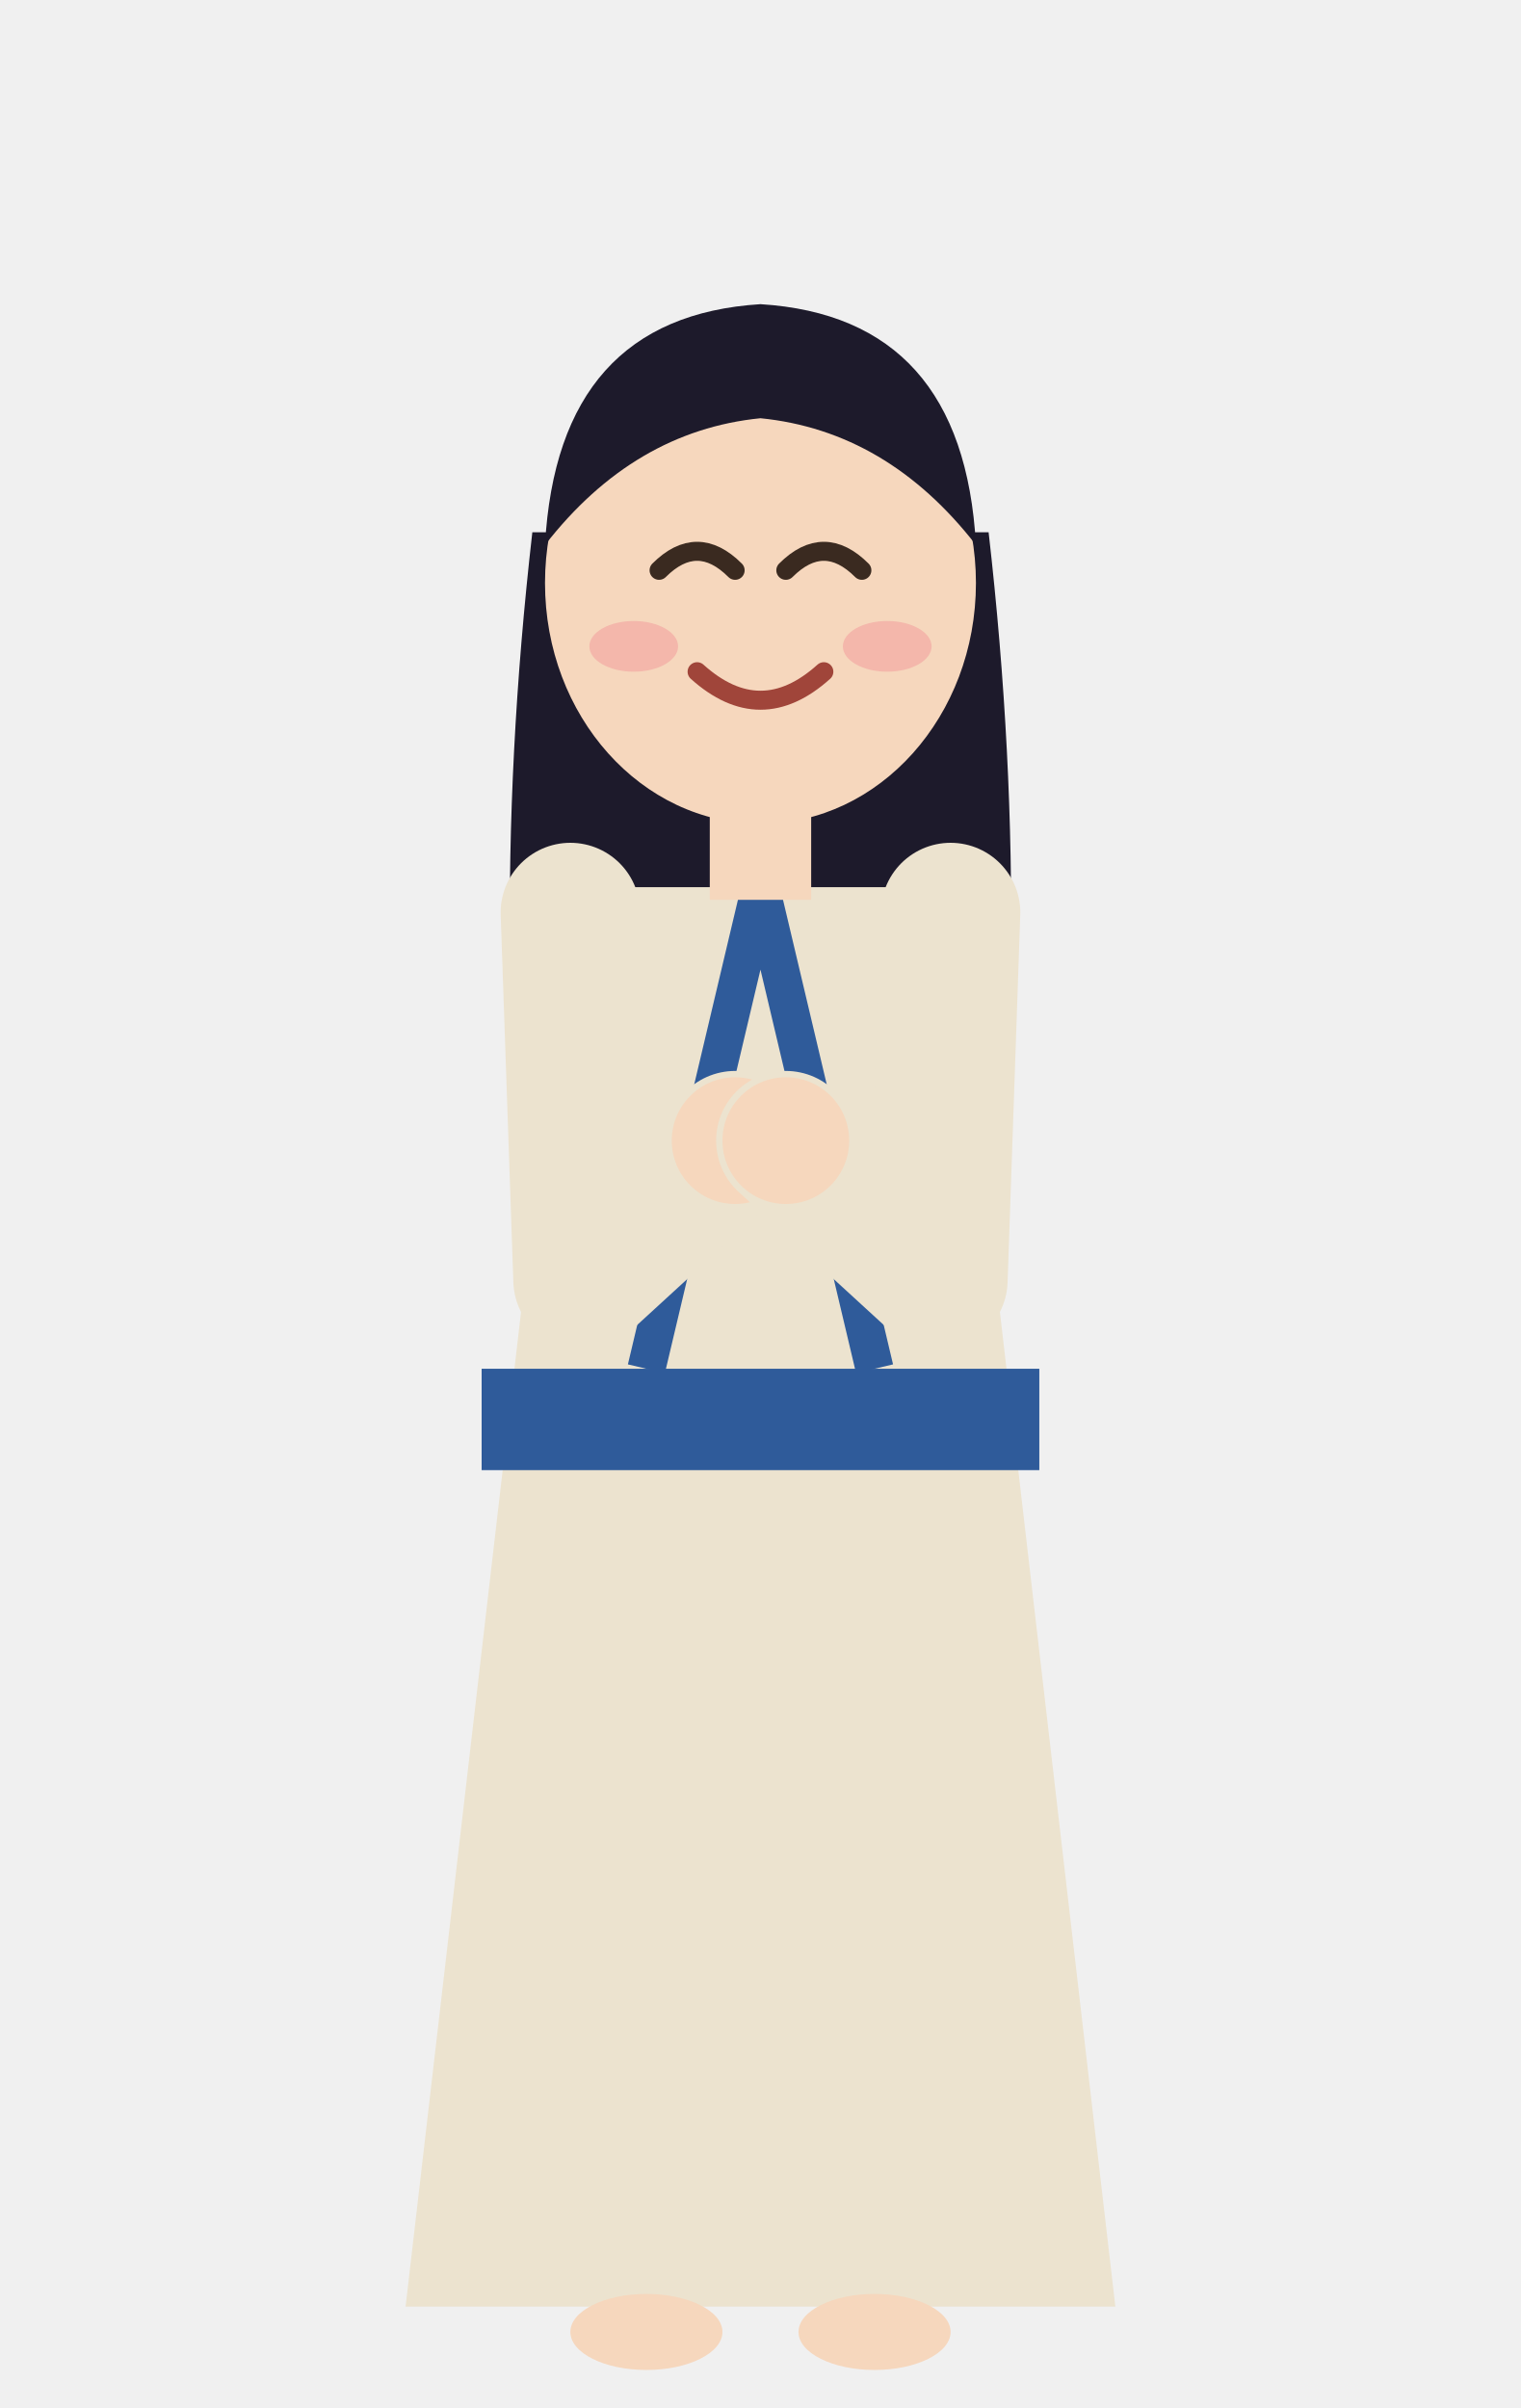
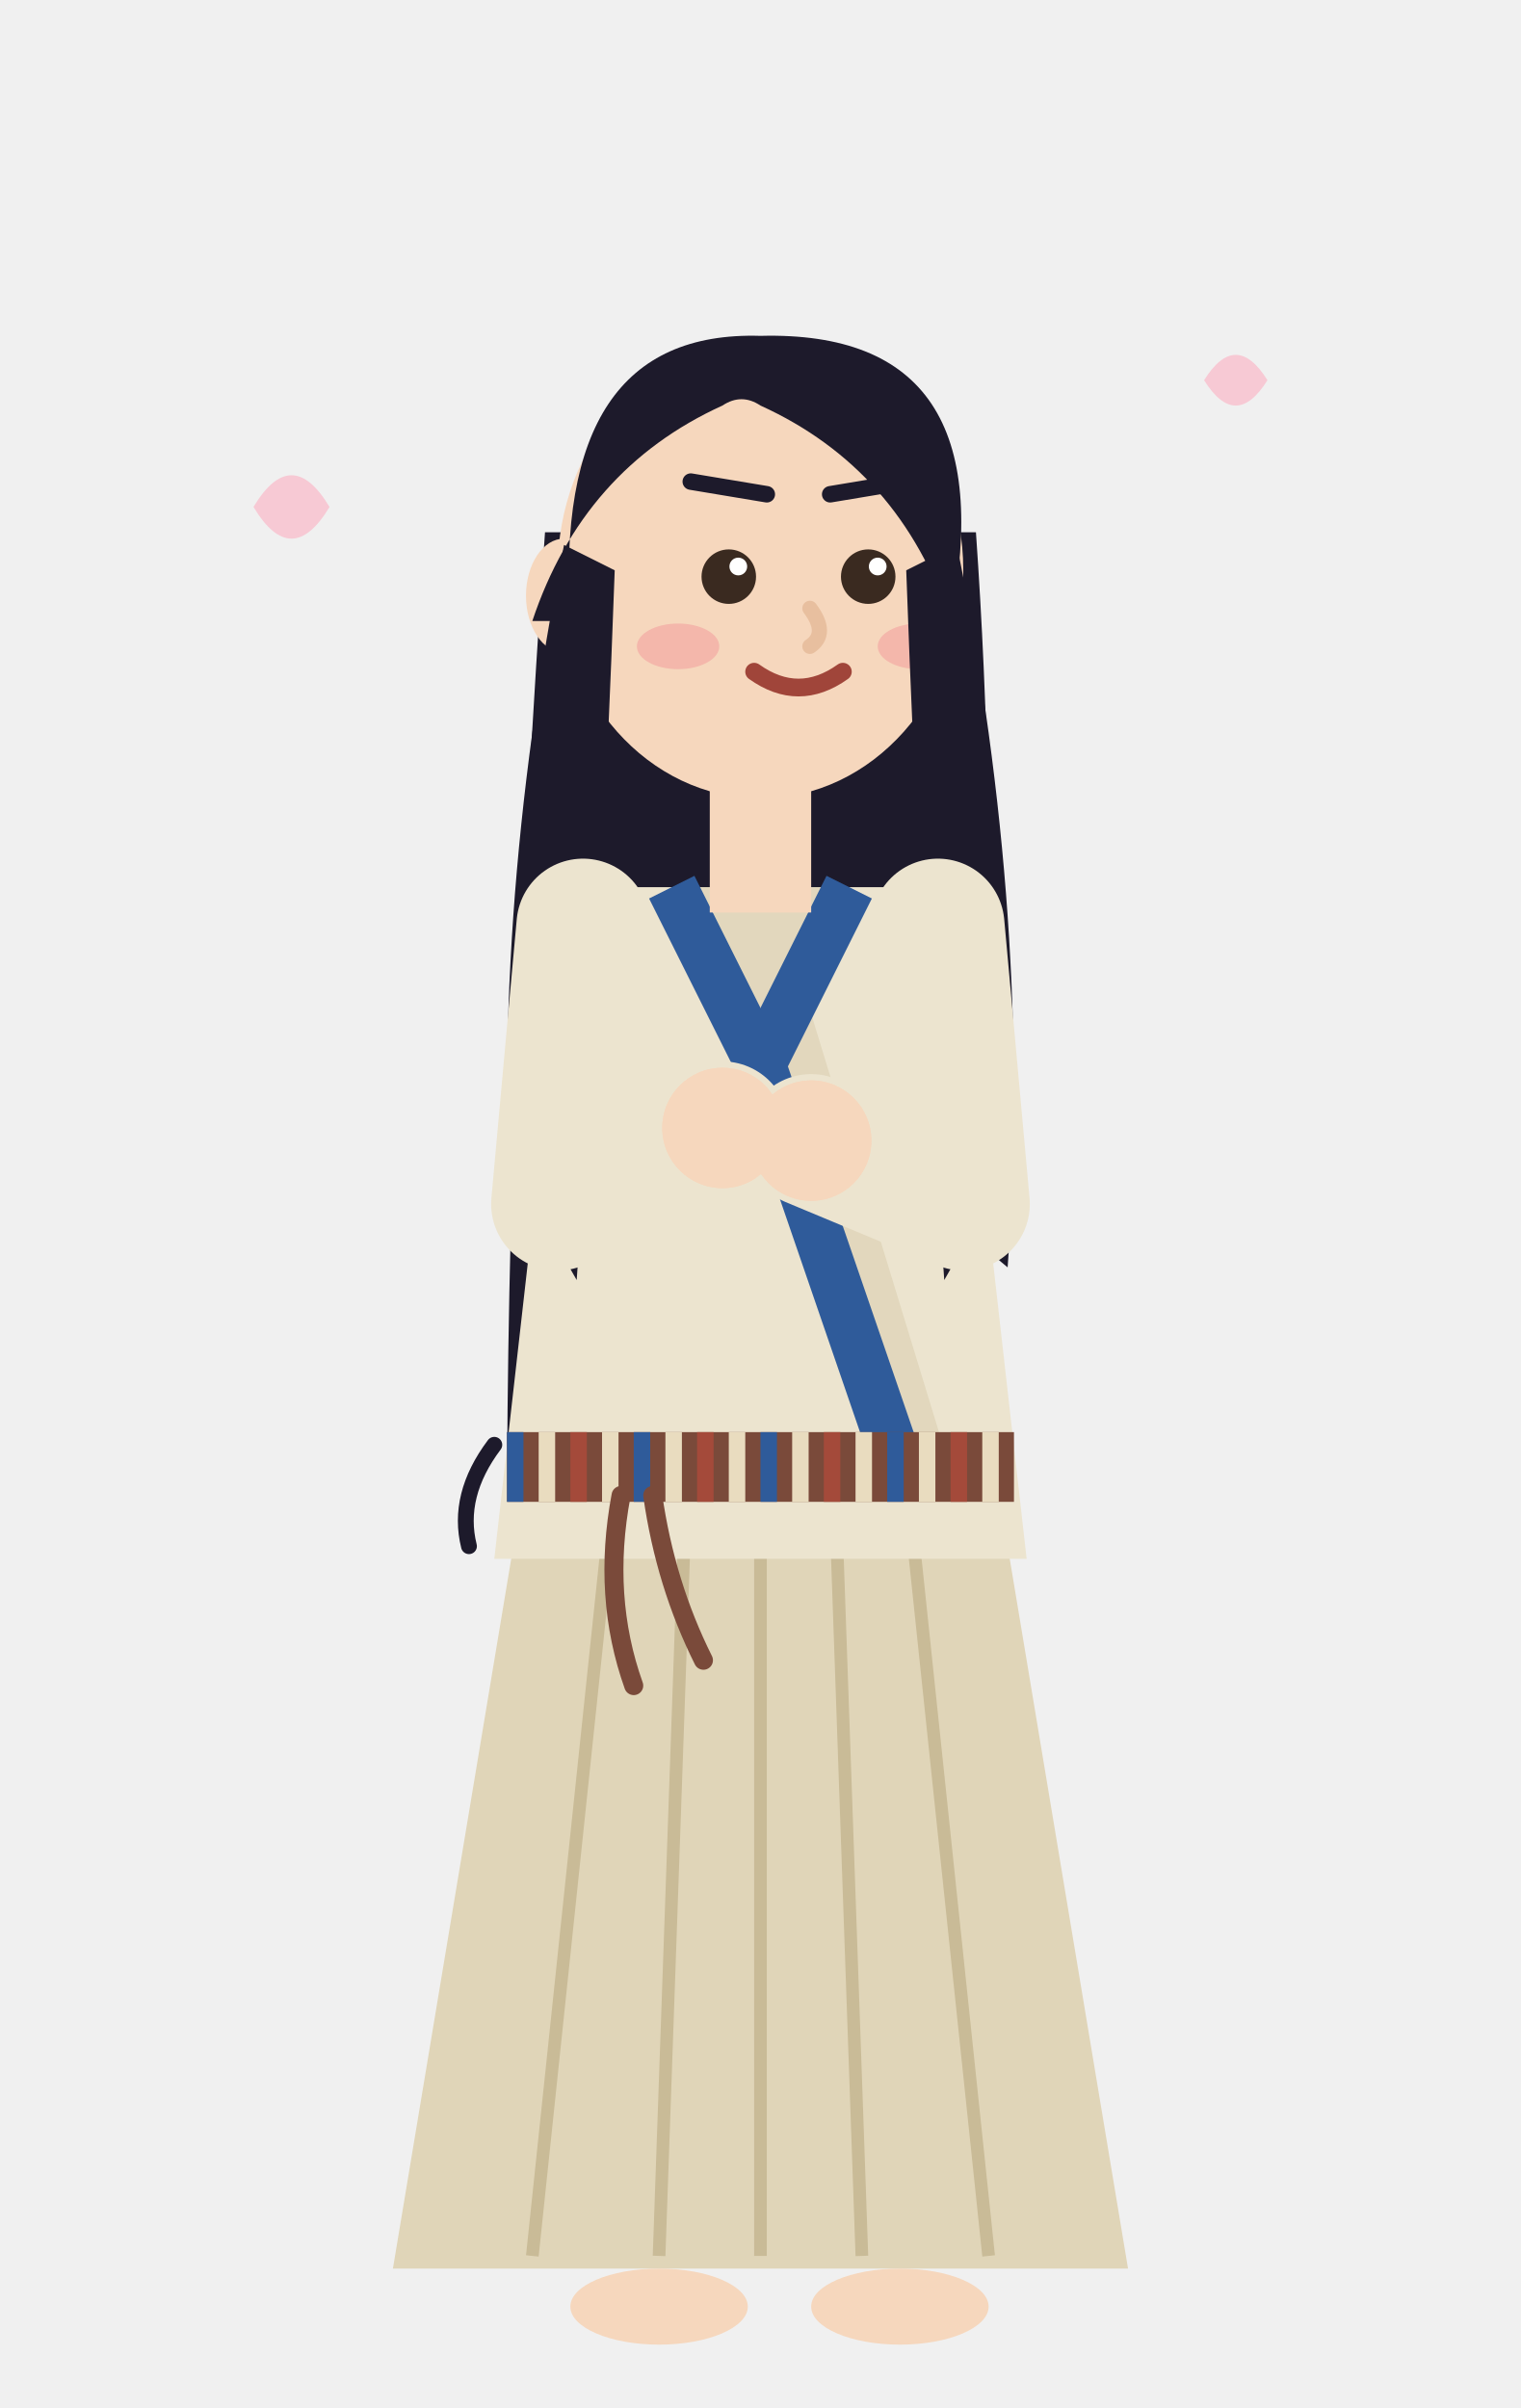
<svg xmlns="http://www.w3.org/2000/svg" width="240" height="380" viewBox="0 -20 240 380">
-   <path d="M84 64 q-8 70 2 130 h68 q10 -60 2 -130 z" fill="#1d1a2b" />
-   <path d="M90 120 L150 120 L176 344 L64 344 Z" fill="#ece3cf" />
-   <path d="M120 120 L102 196 M120 120 L138 196" stroke="#2f5b9a" stroke-width="6" fill="none" />
-   <rect x="76" y="196" width="88" height="16" fill="#2f5b9a" />
-   <rect x="112" y="100" width="16" height="22" fill="#f6d7bd" />
-   <ellipse cx="120" cy="72" rx="34" ry="38" fill="#f6d7bd" />
-   <path d="M86 66 q2 -36 34 -38 q32 2 34 38 q-14 -18 -34 -20 q-20 2 -34 20 z" fill="#1d1a2b" />
-   <path d="M104 70 q6 -6 12 0 M124 70 q6 -6 12 0" fill="none" stroke="#3a2a20" stroke-width="3" stroke-linecap="round" />
-   <path d="M110 86 q10 9 20 0" fill="none" stroke="#a0453a" stroke-width="3" stroke-linecap="round" />
-   <ellipse cx="100" cy="82" rx="7" ry="4" fill="#f29c9c" opacity=".55" />
-   <ellipse cx="140" cy="82" rx="7" ry="4" fill="#f29c9c" opacity=".55" />
-   <polyline points="90,124 92,182 116,160" fill="none" stroke="#ece3cf" stroke-width="22" stroke-linecap="round" stroke-linejoin="round" />
-   <circle cx="116" cy="160" r="10" fill="#f6d7bd" />
-   <polyline points="150,124 148,182 124,160" fill="none" stroke="#ece3cf" stroke-width="22" stroke-linecap="round" stroke-linejoin="round" />
-   <circle cx="124" cy="160" r="10" fill="#f6d7bd" />
-   <ellipse cx="102" cy="348" rx="12" ry="6" fill="#f6d7bd" />
-   <ellipse cx="138" cy="348" rx="12" ry="6" fill="#f6d7bd" />
+   <path d="M86 64 Q80 150 80 220 l6 -6 l5 8 l6 -6 l6 6 L136 222 l6 -8 l6 6 Q160 150 154 64 Z" fill="#1d1a2b" />
+   <path d="M78 208 q-6 8 -4 16 M150 206 q6 8 3 15" stroke="#1d1a2b" stroke-width="2.5" fill="none" stroke-linecap="round" />
+   <path d="M84 206 L156 206 L178 338 L62 338 Z" fill="#e0d5b8" />
+   <path d="M96 222 L84 336" stroke="#c9bb97" stroke-width="2" />
+   <path d="M108 222 L104 336" stroke="#c9bb97" stroke-width="2" />
+   <path d="M120 222 L120 336" stroke="#c9bb97" stroke-width="2" />
+   <path d="M132 222 L136 336" stroke="#c9bb97" stroke-width="2" />
+   <path d="M144 222 L156 336" stroke="#c9bb97" stroke-width="2" />
+   <ellipse cx="104" cy="344" rx="14" ry="6" fill="#f6d7bd" />
+   <ellipse cx="142" cy="344" rx="14" ry="6" fill="#f6d7bd" />
+   <path d="M90 120 L150 120 L162 226 L78 226 Z" fill="#ece4cf" />
+   <path d="M108 120 L120 150 L140 212 L150 212 L128 140 L132 120 Z" fill="#d4c7a6" opacity=".45" />
+   <path d="M106 120 L120 148 L142 212" stroke="#2f5b9a" stroke-width="8" fill="none" stroke-linejoin="round" />
+   <path d="M134 120 L120 148" stroke="#2f5b9a" stroke-width="8" fill="none" />
+   <rect x="80" y="206" width="80" height="11" fill="#7a4a3a" />
+   <rect x="80" y="206" width="2.6" height="11" fill="#2f5b9a" />
+   <rect x="85" y="206" width="2.6" height="11" fill="#e9dcbf" />
+   <rect x="90" y="206" width="2.6" height="11" fill="#a44a3a" />
+   <rect x="95" y="206" width="2.6" height="11" fill="#e9dcbf" />
+   <rect x="100" y="206" width="2.6" height="11" fill="#2f5b9a" />
+   <rect x="105" y="206" width="2.6" height="11" fill="#e9dcbf" />
+   <rect x="110" y="206" width="2.6" height="11" fill="#a44a3a" />
+   <rect x="115" y="206" width="2.6" height="11" fill="#e9dcbf" />
+   <rect x="120" y="206" width="2.6" height="11" fill="#2f5b9a" />
+   <rect x="125" y="206" width="2.6" height="11" fill="#e9dcbf" />
+   <rect x="130" y="206" width="2.6" height="11" fill="#a44a3a" />
+   <rect x="135" y="206" width="2.6" height="11" fill="#e9dcbf" />
+   <rect x="140" y="206" width="2.6" height="11" fill="#2f5b9a" />
+   <rect x="145" y="206" width="2.6" height="11" fill="#e9dcbf" />
+   <rect x="150" y="206" width="2.6" height="11" fill="#a44a3a" />
+   <rect x="155" y="206" width="2.6" height="11" fill="#e9dcbf" />
+   <path d="M98 216 q-3 16 2 30 M103 216 q2 14 8 26" stroke="#7a4a3a" stroke-width="3" fill="none" stroke-linecap="round" />
+   <rect x="112" y="100" width="16" height="24" fill="#f6d7bd" />
+   <ellipse cx="89" cy="74" rx="6" ry="9" fill="#f6d7bd" />
+   <ellipse cx="89" cy="74" rx="2.5" ry="5" fill="#e8bf9f" />
+   <ellipse cx="120" cy="70" rx="32" ry="36" fill="#f6d7bd" />
+   <path d="M127.8 76 q3 4 0 6" fill="none" stroke="#e8bf9f" stroke-width="2.4" stroke-linecap="round" />
+   <circle cx="115" cy="71" r="4.3" fill="#3a2a20" />
+   <circle cx="116.5" cy="69.4" r="1.4" fill="#fff" />
+   <circle cx="137" cy="71" r="4.3" fill="#3a2a20" />
+   <circle cx="138.5" cy="69.4" r="1.4" fill="#fff" />
+   <path d="M109 56 L121 58" stroke="#1d1a2b" stroke-width="2.6" stroke-linecap="round" />
+   <path d="M131 58 L143 56" stroke="#1d1a2b" stroke-width="2.6" stroke-linecap="round" />
+   <path d="M119 86 q7 5 14 0" fill="none" stroke="#a0453a" stroke-width="2.8" stroke-linecap="round" />
+   <ellipse cx="107" cy="82" rx="6.5" ry="3.6" fill="#f29c9c" opacity="0.55" />
+   <ellipse cx="145" cy="82" rx="6.5" ry="3.6" fill="#f29c9c" opacity="0.55" />
+   <path d="M90 78 q-3 -46 30 -45 q39 -1 30 45 q-8 -24 -30 -34 q-3 -2 -6 0 q-22 10 -30 34 z" fill="#1d1a2b" />
+   <path d="M89 66 q-12 60 -8 114 l6 -5 l4 7 q4 -56 6 -112 z" fill="#1d1a2b" />
+   <path d="M151 66 q12 60 8 114 l-6 -5 l-4 7 q-4 -56 -6 -112 z" fill="#1d1a2b" />
+   <polyline points="92,126 88,170 114,158" fill="none" stroke="#ece4cf" stroke-width="21" stroke-linecap="round" stroke-linejoin="round" />
+   <circle cx="114" cy="158" r="9.5" fill="#f6d7bd" />
+   <polyline points="148,126 152,170 128,160" fill="none" stroke="#ece4cf" stroke-width="21" stroke-linecap="round" stroke-linejoin="round" />
+   <circle cx="128" cy="160" r="9.5" fill="#f6d7bd" />
+   <circle cx="114" cy="158" r="9.5" fill="#f6d7bd" />
+   <circle cx="128" cy="160" r="9.5" fill="#f6d7bd" />
+   <path d="M40 60 q6 -10 12 0 q-6 10 -12 0 z M190 40 q5 -8 10 0 q-5 8 -10 0 z" fill="#f7c9d4" />
</svg>
